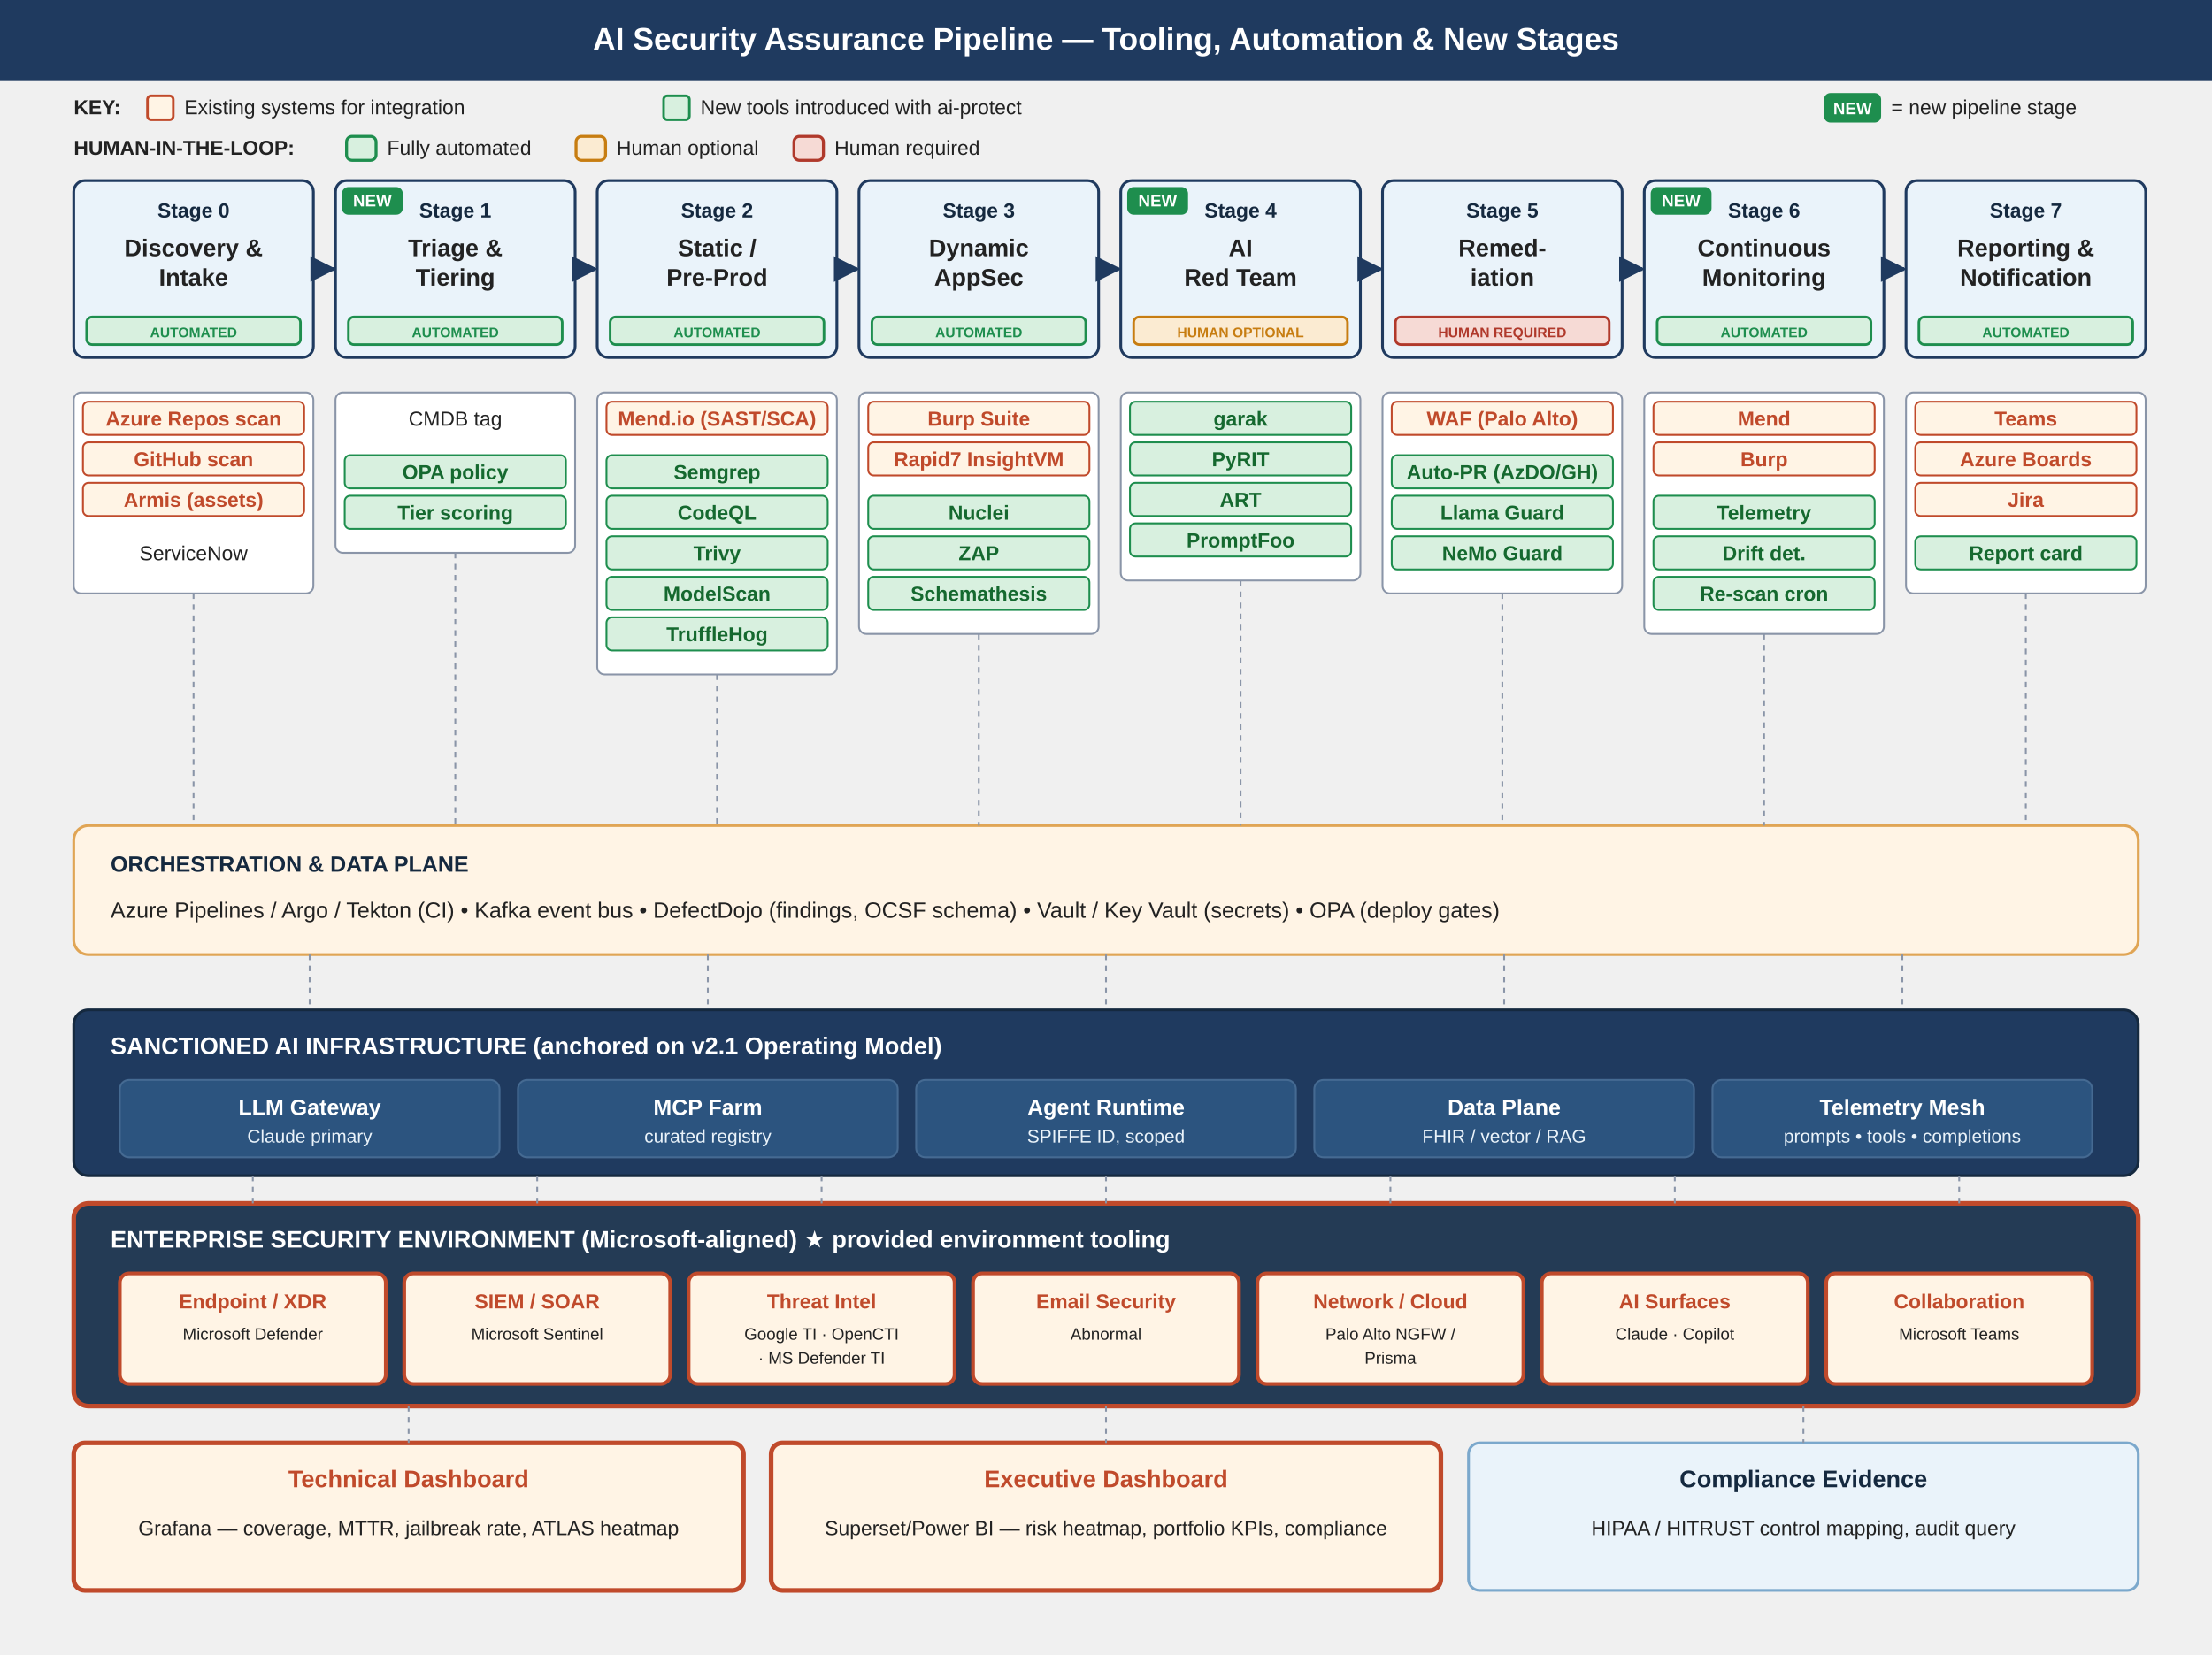
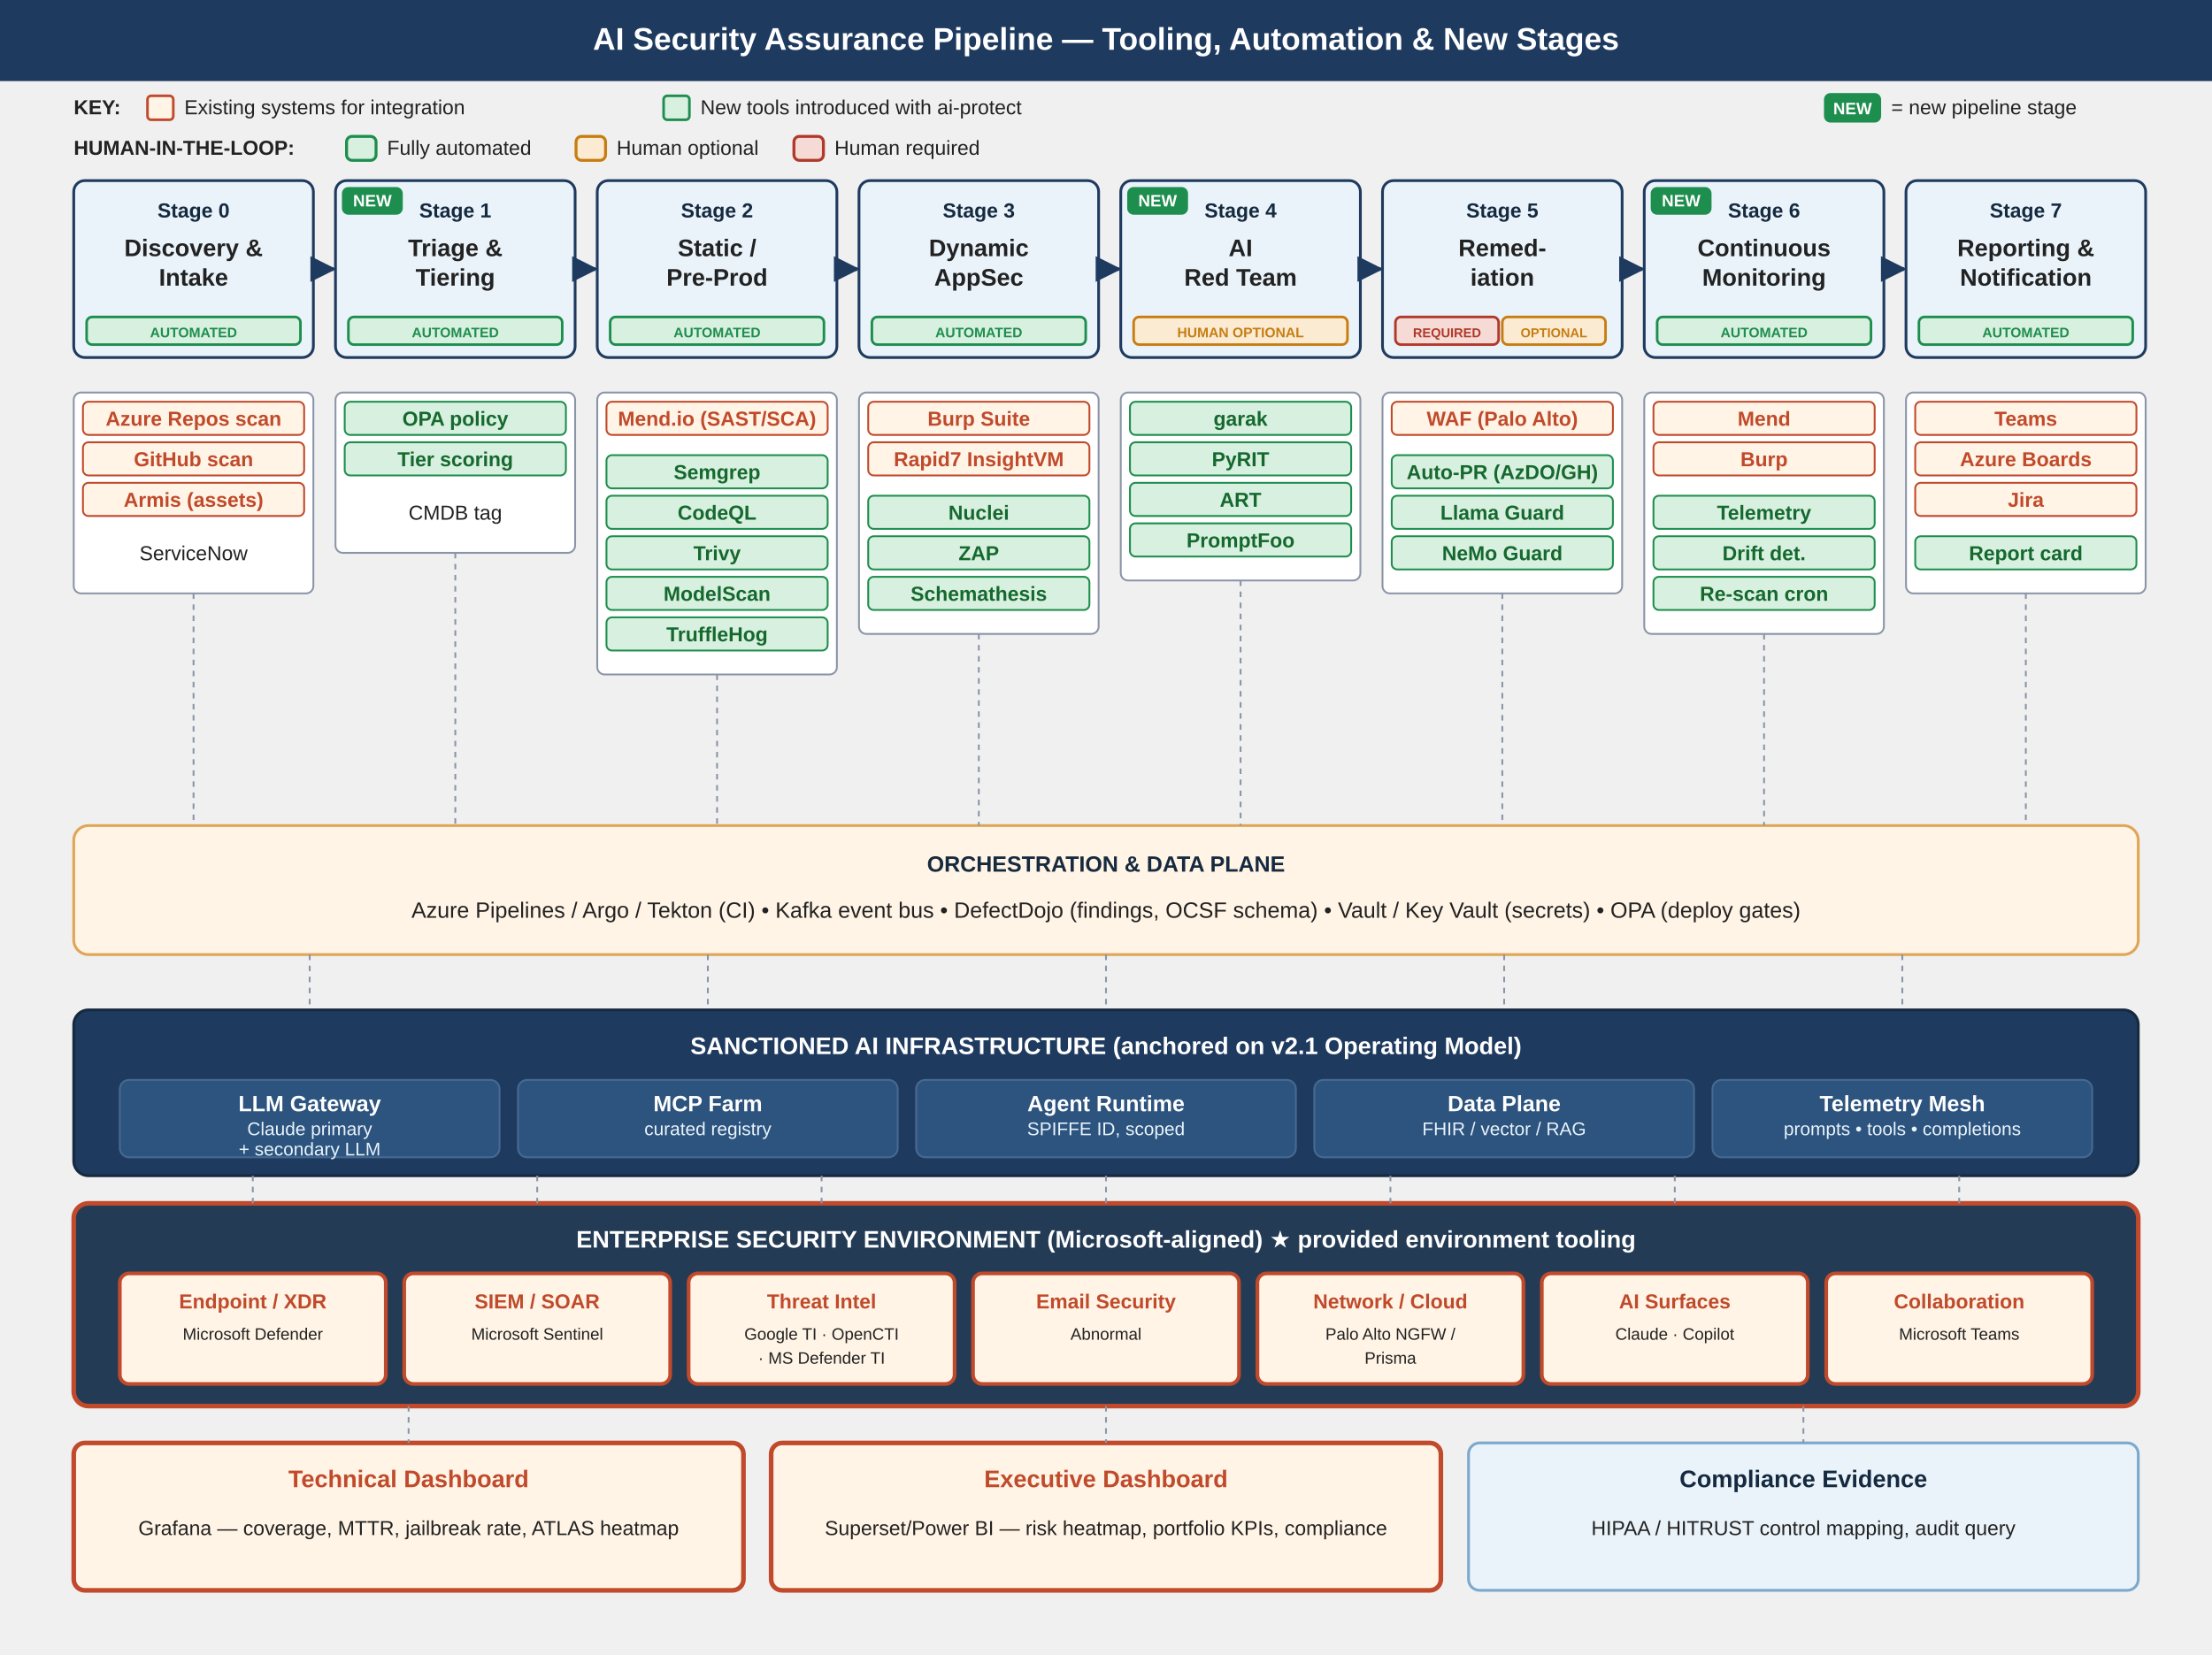
<svg xmlns="http://www.w3.org/2000/svg" width="1200" height="898" viewBox="0 0 1200 898" font-family="Arial, Helvetica, sans-serif">
  <defs>
    <marker id="arr" viewBox="0 0 10 10" refX="9" refY="5" markerWidth="7" markerHeight="7" orient="auto-start-reverse">
      <path d="M 0 0 L 10 5 L 0 10 z" fill="#1F3A5F" />
    </marker>
    <marker id="arrL" viewBox="0 0 10 10" refX="9" refY="5" markerWidth="7" markerHeight="7" orient="auto-start-reverse">
      <path d="M 0 0 L 10 5 L 0 10 z" fill="#8A95A8" />
    </marker>
    <marker id="arrA" viewBox="0 0 10 10" refX="9" refY="5" markerWidth="7" markerHeight="7" orient="auto-start-reverse">
      <path d="M 0 0 L 10 5 L 0 10 z" fill="#C04A2B" />
    </marker>
  </defs>
  <rect x="0" y="0" width="1200" height="44" fill="#1F3A5F" stroke="#1F3A5F" stroke-width="0" rx="0" ry="0" />
  <text x="600.0" y="27" font-size="17" fill="#FFFFFF" text-anchor="middle" font-weight="bold">AI Security Assurance Pipeline — Tooling, Automation &amp; New Stages</text>
  <text x="40" y="62" font-size="11" fill="#222222" text-anchor="start" font-weight="bold">KEY:</text>
  <rect x="80" y="52" width="14" height="13" fill="#FFF4E5" stroke="#C04A2B" stroke-width="1.4" rx="2" ry="2" />
  <text x="100" y="62" font-size="11" fill="#222222" text-anchor="start" font-weight="normal">Existing systems for integration</text>
  <rect x="360" y="52" width="14" height="13" fill="#D8F0DF" stroke="#1E8E4E" stroke-width="1.4" rx="2" ry="2" />
  <text x="380" y="62" font-size="11" fill="#222222" text-anchor="start" font-weight="normal">New tools introduced with ai-protect</text>
  <rect x="990" y="51" width="30" height="15" fill="#1E8E4E" stroke="#1E8E4E" stroke-width="1" rx="3" ry="3" />
  <text x="1005" y="62" font-size="9" fill="#FFFFFF" text-anchor="middle" font-weight="bold">NEW</text>
  <text x="1026" y="62" font-size="11" fill="#222222" text-anchor="start" font-weight="normal">= new pipeline stage</text>
  <text x="40" y="84" font-size="11" fill="#222222" text-anchor="start" font-weight="bold">HUMAN-IN-THE-LOOP:</text>
  <rect x="188" y="74" width="16" height="13" fill="#D8F0DF" stroke="#1E8E4E" stroke-width="1.6" rx="3" ry="3" />
  <text x="210" y="84" font-size="11" fill="#222222" text-anchor="start" font-weight="normal">Fully automated</text>
  <rect x="312.5" y="74" width="16" height="13" fill="#FBEBD2" stroke="#C77D11" stroke-width="1.6" rx="3" ry="3" />
  <text x="334.5" y="84" font-size="11" fill="#222222" text-anchor="start" font-weight="normal">Human optional</text>
  <rect x="430.7" y="74" width="16" height="13" fill="#F6DAD5" stroke="#B0392B" stroke-width="1.6" rx="3" ry="3" />
  <text x="452.7" y="84" font-size="11" fill="#222222" text-anchor="start" font-weight="normal">Human required</text>
  <rect x="40" y="98" width="130" height="96" fill="#EAF3FA" stroke="#1F3A5F" stroke-width="1.5" rx="6" ry="6" />
  <text x="105.0" y="118" font-size="11" fill="#15293F" text-anchor="middle" font-weight="bold">Stage 0</text>
  <text x="105.0" y="139" font-size="13" fill="#222222" text-anchor="middle" font-weight="bold">Discovery &amp;</text>
  <text x="105.0" y="155" font-size="13" fill="#222222" text-anchor="middle" font-weight="bold">Intake</text>
-   <rect x="47" y="172" width="116" height="15" fill="#D8F0DF" stroke="#1E8E4E" stroke-width="1.4" rx="3" ry="3" />
+   <rect x="47.0" y="172" width="116.0" height="15" fill="#D8F0DF" stroke="#1E8E4E" stroke-width="1.4" rx="3" ry="3" />
  <text x="105.0" y="183" font-size="7.5" fill="#1E8E4E" text-anchor="middle" font-weight="bold">AUTOMATED</text>
  <line x1="171" y1="146.0" x2="181" y2="146.0" stroke="#1F3A5F" stroke-width="2" marker-end="url(#arr)" />
  <rect x="182" y="98" width="130" height="96" fill="#EAF3FA" stroke="#1F3A5F" stroke-width="1.5" rx="6" ry="6" />
  <text x="247.0" y="118" font-size="11" fill="#15293F" text-anchor="middle" font-weight="bold">Stage 1</text>
  <text x="247.0" y="139" font-size="13" fill="#222222" text-anchor="middle" font-weight="bold">Triage &amp;</text>
  <text x="247.0" y="155" font-size="13" fill="#222222" text-anchor="middle" font-weight="bold">Tiering</text>
  <rect x="186" y="102" width="32" height="14" fill="#1E8E4E" stroke="#1E8E4E" stroke-width="1" rx="3" ry="3" />
  <text x="202" y="112" font-size="9" fill="#FFFFFF" text-anchor="middle" font-weight="bold">NEW</text>
-   <rect x="189" y="172" width="116" height="15" fill="#D8F0DF" stroke="#1E8E4E" stroke-width="1.4" rx="3" ry="3" />
+   <rect x="189.0" y="172" width="116.0" height="15" fill="#D8F0DF" stroke="#1E8E4E" stroke-width="1.4" rx="3" ry="3" />
  <text x="247.0" y="183" font-size="7.5" fill="#1E8E4E" text-anchor="middle" font-weight="bold">AUTOMATED</text>
  <line x1="313" y1="146.0" x2="323" y2="146.0" stroke="#1F3A5F" stroke-width="2" marker-end="url(#arr)" />
  <rect x="324" y="98" width="130" height="96" fill="#EAF3FA" stroke="#1F3A5F" stroke-width="1.5" rx="6" ry="6" />
  <text x="389.0" y="118" font-size="11" fill="#15293F" text-anchor="middle" font-weight="bold">Stage 2</text>
  <text x="389.0" y="139" font-size="13" fill="#222222" text-anchor="middle" font-weight="bold">Static /</text>
  <text x="389.0" y="155" font-size="13" fill="#222222" text-anchor="middle" font-weight="bold">Pre-Prod</text>
-   <rect x="331" y="172" width="116" height="15" fill="#D8F0DF" stroke="#1E8E4E" stroke-width="1.4" rx="3" ry="3" />
+   <rect x="331.0" y="172" width="116.0" height="15" fill="#D8F0DF" stroke="#1E8E4E" stroke-width="1.4" rx="3" ry="3" />
  <text x="389.0" y="183" font-size="7.5" fill="#1E8E4E" text-anchor="middle" font-weight="bold">AUTOMATED</text>
  <line x1="455" y1="146.0" x2="465" y2="146.0" stroke="#1F3A5F" stroke-width="2" marker-end="url(#arr)" />
  <rect x="466" y="98" width="130" height="96" fill="#EAF3FA" stroke="#1F3A5F" stroke-width="1.5" rx="6" ry="6" />
  <text x="531.0" y="118" font-size="11" fill="#15293F" text-anchor="middle" font-weight="bold">Stage 3</text>
  <text x="531.0" y="139" font-size="13" fill="#222222" text-anchor="middle" font-weight="bold">Dynamic</text>
  <text x="531.0" y="155" font-size="13" fill="#222222" text-anchor="middle" font-weight="bold">AppSec</text>
-   <rect x="473" y="172" width="116" height="15" fill="#D8F0DF" stroke="#1E8E4E" stroke-width="1.4" rx="3" ry="3" />
+   <rect x="473.0" y="172" width="116.0" height="15" fill="#D8F0DF" stroke="#1E8E4E" stroke-width="1.4" rx="3" ry="3" />
  <text x="531.0" y="183" font-size="7.5" fill="#1E8E4E" text-anchor="middle" font-weight="bold">AUTOMATED</text>
  <line x1="597" y1="146.0" x2="607" y2="146.0" stroke="#1F3A5F" stroke-width="2" marker-end="url(#arr)" />
  <rect x="608" y="98" width="130" height="96" fill="#EAF3FA" stroke="#1F3A5F" stroke-width="1.5" rx="6" ry="6" />
  <text x="673.0" y="118" font-size="11" fill="#15293F" text-anchor="middle" font-weight="bold">Stage 4</text>
  <text x="673.0" y="139" font-size="13" fill="#222222" text-anchor="middle" font-weight="bold">AI</text>
  <text x="673.0" y="155" font-size="13" fill="#222222" text-anchor="middle" font-weight="bold">Red Team</text>
  <rect x="612" y="102" width="32" height="14" fill="#1E8E4E" stroke="#1E8E4E" stroke-width="1" rx="3" ry="3" />
  <text x="628" y="112" font-size="9" fill="#FFFFFF" text-anchor="middle" font-weight="bold">NEW</text>
-   <rect x="615" y="172" width="116" height="15" fill="#FBEBD2" stroke="#C77D11" stroke-width="1.4" rx="3" ry="3" />
+   <rect x="615.0" y="172" width="116.0" height="15" fill="#FBEBD2" stroke="#C77D11" stroke-width="1.4" rx="3" ry="3" />
  <text x="673.0" y="183" font-size="7.5" fill="#C77D11" text-anchor="middle" font-weight="bold">HUMAN OPTIONAL</text>
  <line x1="739" y1="146.0" x2="749" y2="146.0" stroke="#1F3A5F" stroke-width="2" marker-end="url(#arr)" />
  <rect x="750" y="98" width="130" height="96" fill="#EAF3FA" stroke="#1F3A5F" stroke-width="1.5" rx="6" ry="6" />
  <text x="815.0" y="118" font-size="11" fill="#15293F" text-anchor="middle" font-weight="bold">Stage 5</text>
  <text x="815.0" y="139" font-size="13" fill="#222222" text-anchor="middle" font-weight="bold">Remed-</text>
  <text x="815.0" y="155" font-size="13" fill="#222222" text-anchor="middle" font-weight="bold">iation</text>
-   <rect x="757" y="172" width="116" height="15" fill="#F6DAD5" stroke="#B0392B" stroke-width="1.4" rx="3" ry="3" />
-   <text x="815.0" y="183" font-size="7.5" fill="#B0392B" text-anchor="middle" font-weight="bold">HUMAN REQUIRED</text>
+   <rect x="757.0" y="172" width="56.0" height="15" fill="#F6DAD5" stroke="#B0392B" stroke-width="1.4" rx="3" ry="3" />
+   <text x="785.0" y="183" font-size="7" fill="#B0392B" text-anchor="middle" font-weight="bold">REQUIRED</text>
+   <rect x="815.0" y="172" width="56.0" height="15" fill="#FBEBD2" stroke="#C77D11" stroke-width="1.4" rx="3" ry="3" />
+   <text x="843.0" y="183" font-size="7" fill="#C77D11" text-anchor="middle" font-weight="bold">OPTIONAL</text>
  <line x1="881" y1="146.0" x2="891" y2="146.0" stroke="#1F3A5F" stroke-width="2" marker-end="url(#arr)" />
  <rect x="892" y="98" width="130" height="96" fill="#EAF3FA" stroke="#1F3A5F" stroke-width="1.5" rx="6" ry="6" />
  <text x="957.0" y="118" font-size="11" fill="#15293F" text-anchor="middle" font-weight="bold">Stage 6</text>
  <text x="957.0" y="139" font-size="13" fill="#222222" text-anchor="middle" font-weight="bold">Continuous</text>
  <text x="957.0" y="155" font-size="13" fill="#222222" text-anchor="middle" font-weight="bold">Monitoring</text>
  <rect x="896" y="102" width="32" height="14" fill="#1E8E4E" stroke="#1E8E4E" stroke-width="1" rx="3" ry="3" />
  <text x="912" y="112" font-size="9" fill="#FFFFFF" text-anchor="middle" font-weight="bold">NEW</text>
-   <rect x="899" y="172" width="116" height="15" fill="#D8F0DF" stroke="#1E8E4E" stroke-width="1.4" rx="3" ry="3" />
+   <rect x="899.0" y="172" width="116.0" height="15" fill="#D8F0DF" stroke="#1E8E4E" stroke-width="1.4" rx="3" ry="3" />
  <text x="957.0" y="183" font-size="7.5" fill="#1E8E4E" text-anchor="middle" font-weight="bold">AUTOMATED</text>
  <line x1="1023" y1="146.0" x2="1033" y2="146.0" stroke="#1F3A5F" stroke-width="2" marker-end="url(#arr)" />
  <rect x="1034" y="98" width="130" height="96" fill="#EAF3FA" stroke="#1F3A5F" stroke-width="1.5" rx="6" ry="6" />
  <text x="1099.0" y="118" font-size="11" fill="#15293F" text-anchor="middle" font-weight="bold">Stage 7</text>
  <text x="1099.0" y="139" font-size="13" fill="#222222" text-anchor="middle" font-weight="bold">Reporting &amp;</text>
  <text x="1099.0" y="155" font-size="13" fill="#222222" text-anchor="middle" font-weight="bold">Notification</text>
-   <rect x="1041" y="172" width="116" height="15" fill="#D8F0DF" stroke="#1E8E4E" stroke-width="1.4" rx="3" ry="3" />
+   <rect x="1041.0" y="172" width="116.0" height="15" fill="#D8F0DF" stroke="#1E8E4E" stroke-width="1.4" rx="3" ry="3" />
  <text x="1099.0" y="183" font-size="7.5" fill="#1E8E4E" text-anchor="middle" font-weight="bold">AUTOMATED</text>
  <rect x="40" y="213" width="130" height="109" fill="#FFFFFF" stroke="#8A95A8" stroke-width="1" rx="4" ry="4" />
  <rect x="45" y="218" width="120" height="18" fill="#FFF4E5" stroke="#C04A2B" stroke-width="1" rx="3" ry="3" />
  <text x="105.0" y="231" font-size="11" fill="#C04A2B" text-anchor="middle" font-weight="bold">Azure Repos scan</text>
  <rect x="45" y="240" width="120" height="18" fill="#FFF4E5" stroke="#C04A2B" stroke-width="1" rx="3" ry="3" />
  <text x="105.0" y="253" font-size="11" fill="#C04A2B" text-anchor="middle" font-weight="bold">GitHub scan</text>
  <rect x="45" y="262" width="120" height="18" fill="#FFF4E5" stroke="#C04A2B" stroke-width="1" rx="3" ry="3" />
  <text x="105.0" y="275" font-size="11" fill="#C04A2B" text-anchor="middle" font-weight="bold">Armis (assets)</text>
  <text x="105.0" y="304" font-size="11" fill="#222222" text-anchor="middle" font-weight="normal">ServiceNow</text>
  <rect x="182" y="213" width="130" height="87" fill="#FFFFFF" stroke="#8A95A8" stroke-width="1" rx="4" ry="4" />
-   <text x="247.0" y="231" font-size="11" fill="#222222" text-anchor="middle" font-weight="normal">CMDB tag</text>
-   <rect x="187" y="247" width="120" height="18" fill="#D8F0DF" stroke="#1E8E4E" stroke-width="1" rx="3" ry="3" />
-   <text x="247.0" y="260" font-size="11" fill="#15692F" text-anchor="middle" font-weight="bold">OPA policy</text>
-   <rect x="187" y="269" width="120" height="18" fill="#D8F0DF" stroke="#1E8E4E" stroke-width="1" rx="3" ry="3" />
-   <text x="247.0" y="282" font-size="11" fill="#15692F" text-anchor="middle" font-weight="bold">Tier scoring</text>
+   <rect x="187" y="218" width="120" height="18" fill="#D8F0DF" stroke="#1E8E4E" stroke-width="1" rx="3" ry="3" />
+   <text x="247.0" y="231" font-size="11" fill="#15692F" text-anchor="middle" font-weight="bold">OPA policy</text>
+   <rect x="187" y="240" width="120" height="18" fill="#D8F0DF" stroke="#1E8E4E" stroke-width="1" rx="3" ry="3" />
+   <text x="247.0" y="253" font-size="11" fill="#15692F" text-anchor="middle" font-weight="bold">Tier scoring</text>
+   <text x="247.0" y="282" font-size="11" fill="#222222" text-anchor="middle" font-weight="normal">CMDB tag</text>
  <rect x="324" y="213" width="130" height="153" fill="#FFFFFF" stroke="#8A95A8" stroke-width="1" rx="4" ry="4" />
  <rect x="329" y="218" width="120" height="18" fill="#FFF4E5" stroke="#C04A2B" stroke-width="1" rx="3" ry="3" />
  <text x="389.0" y="231" font-size="11" fill="#C04A2B" text-anchor="middle" font-weight="bold">Mend.io (SAST/SCA)</text>
  <rect x="329" y="247" width="120" height="18" fill="#D8F0DF" stroke="#1E8E4E" stroke-width="1" rx="3" ry="3" />
  <text x="389.0" y="260" font-size="11" fill="#15692F" text-anchor="middle" font-weight="bold">Semgrep</text>
  <rect x="329" y="269" width="120" height="18" fill="#D8F0DF" stroke="#1E8E4E" stroke-width="1" rx="3" ry="3" />
  <text x="389.0" y="282" font-size="11" fill="#15692F" text-anchor="middle" font-weight="bold">CodeQL</text>
  <rect x="329" y="291" width="120" height="18" fill="#D8F0DF" stroke="#1E8E4E" stroke-width="1" rx="3" ry="3" />
  <text x="389.0" y="304" font-size="11" fill="#15692F" text-anchor="middle" font-weight="bold">Trivy</text>
  <rect x="329" y="313" width="120" height="18" fill="#D8F0DF" stroke="#1E8E4E" stroke-width="1" rx="3" ry="3" />
  <text x="389.0" y="326" font-size="11" fill="#15692F" text-anchor="middle" font-weight="bold">ModelScan</text>
  <rect x="329" y="335" width="120" height="18" fill="#D8F0DF" stroke="#1E8E4E" stroke-width="1" rx="3" ry="3" />
  <text x="389.0" y="348" font-size="11" fill="#15692F" text-anchor="middle" font-weight="bold">TruffleHog</text>
  <rect x="466" y="213" width="130" height="131" fill="#FFFFFF" stroke="#8A95A8" stroke-width="1" rx="4" ry="4" />
  <rect x="471" y="218" width="120" height="18" fill="#FFF4E5" stroke="#C04A2B" stroke-width="1" rx="3" ry="3" />
  <text x="531.0" y="231" font-size="11" fill="#C04A2B" text-anchor="middle" font-weight="bold">Burp Suite</text>
  <rect x="471" y="240" width="120" height="18" fill="#FFF4E5" stroke="#C04A2B" stroke-width="1" rx="3" ry="3" />
  <text x="531.0" y="253" font-size="11" fill="#C04A2B" text-anchor="middle" font-weight="bold">Rapid7 InsightVM</text>
  <rect x="471" y="269" width="120" height="18" fill="#D8F0DF" stroke="#1E8E4E" stroke-width="1" rx="3" ry="3" />
  <text x="531.0" y="282" font-size="11" fill="#15692F" text-anchor="middle" font-weight="bold">Nuclei</text>
  <rect x="471" y="291" width="120" height="18" fill="#D8F0DF" stroke="#1E8E4E" stroke-width="1" rx="3" ry="3" />
  <text x="531.0" y="304" font-size="11" fill="#15692F" text-anchor="middle" font-weight="bold">ZAP</text>
  <rect x="471" y="313" width="120" height="18" fill="#D8F0DF" stroke="#1E8E4E" stroke-width="1" rx="3" ry="3" />
  <text x="531.0" y="326" font-size="11" fill="#15692F" text-anchor="middle" font-weight="bold">Schemathesis</text>
  <rect x="608" y="213" width="130" height="102" fill="#FFFFFF" stroke="#8A95A8" stroke-width="1" rx="4" ry="4" />
  <rect x="613" y="218" width="120" height="18" fill="#D8F0DF" stroke="#1E8E4E" stroke-width="1" rx="3" ry="3" />
  <text x="673.0" y="231" font-size="11" fill="#15692F" text-anchor="middle" font-weight="bold">garak</text>
  <rect x="613" y="240" width="120" height="18" fill="#D8F0DF" stroke="#1E8E4E" stroke-width="1" rx="3" ry="3" />
  <text x="673.0" y="253" font-size="11" fill="#15692F" text-anchor="middle" font-weight="bold">PyRIT</text>
  <rect x="613" y="262" width="120" height="18" fill="#D8F0DF" stroke="#1E8E4E" stroke-width="1" rx="3" ry="3" />
  <text x="673.0" y="275" font-size="11" fill="#15692F" text-anchor="middle" font-weight="bold">ART</text>
  <rect x="613" y="284" width="120" height="18" fill="#D8F0DF" stroke="#1E8E4E" stroke-width="1" rx="3" ry="3" />
  <text x="673.0" y="297" font-size="11" fill="#15692F" text-anchor="middle" font-weight="bold">PromptFoo</text>
  <rect x="750" y="213" width="130" height="109" fill="#FFFFFF" stroke="#8A95A8" stroke-width="1" rx="4" ry="4" />
  <rect x="755" y="218" width="120" height="18" fill="#FFF4E5" stroke="#C04A2B" stroke-width="1" rx="3" ry="3" />
  <text x="815.0" y="231" font-size="11" fill="#C04A2B" text-anchor="middle" font-weight="bold">WAF (Palo Alto)</text>
  <rect x="755" y="247" width="120" height="18" fill="#D8F0DF" stroke="#1E8E4E" stroke-width="1" rx="3" ry="3" />
  <text x="815.0" y="260" font-size="11" fill="#15692F" text-anchor="middle" font-weight="bold">Auto-PR (AzDO/GH)</text>
  <rect x="755" y="269" width="120" height="18" fill="#D8F0DF" stroke="#1E8E4E" stroke-width="1" rx="3" ry="3" />
  <text x="815.0" y="282" font-size="11" fill="#15692F" text-anchor="middle" font-weight="bold">Llama Guard</text>
  <rect x="755" y="291" width="120" height="18" fill="#D8F0DF" stroke="#1E8E4E" stroke-width="1" rx="3" ry="3" />
  <text x="815.0" y="304" font-size="11" fill="#15692F" text-anchor="middle" font-weight="bold">NeMo Guard</text>
  <rect x="892" y="213" width="130" height="131" fill="#FFFFFF" stroke="#8A95A8" stroke-width="1" rx="4" ry="4" />
  <rect x="897" y="218" width="120" height="18" fill="#FFF4E5" stroke="#C04A2B" stroke-width="1" rx="3" ry="3" />
  <text x="957.0" y="231" font-size="11" fill="#C04A2B" text-anchor="middle" font-weight="bold">Mend</text>
  <rect x="897" y="240" width="120" height="18" fill="#FFF4E5" stroke="#C04A2B" stroke-width="1" rx="3" ry="3" />
  <text x="957.0" y="253" font-size="11" fill="#C04A2B" text-anchor="middle" font-weight="bold">Burp</text>
  <rect x="897" y="269" width="120" height="18" fill="#D8F0DF" stroke="#1E8E4E" stroke-width="1" rx="3" ry="3" />
  <text x="957.0" y="282" font-size="11" fill="#15692F" text-anchor="middle" font-weight="bold">Telemetry</text>
  <rect x="897" y="291" width="120" height="18" fill="#D8F0DF" stroke="#1E8E4E" stroke-width="1" rx="3" ry="3" />
  <text x="957.0" y="304" font-size="11" fill="#15692F" text-anchor="middle" font-weight="bold">Drift det.</text>
  <rect x="897" y="313" width="120" height="18" fill="#D8F0DF" stroke="#1E8E4E" stroke-width="1" rx="3" ry="3" />
  <text x="957.0" y="326" font-size="11" fill="#15692F" text-anchor="middle" font-weight="bold">Re-scan cron</text>
  <rect x="1034" y="213" width="130" height="109" fill="#FFFFFF" stroke="#8A95A8" stroke-width="1" rx="4" ry="4" />
  <rect x="1039" y="218" width="120" height="18" fill="#FFF4E5" stroke="#C04A2B" stroke-width="1" rx="3" ry="3" />
  <text x="1099.0" y="231" font-size="11" fill="#C04A2B" text-anchor="middle" font-weight="bold">Teams</text>
  <rect x="1039" y="240" width="120" height="18" fill="#FFF4E5" stroke="#C04A2B" stroke-width="1" rx="3" ry="3" />
  <text x="1099.0" y="253" font-size="11" fill="#C04A2B" text-anchor="middle" font-weight="bold">Azure Boards</text>
  <rect x="1039" y="262" width="120" height="18" fill="#FFF4E5" stroke="#C04A2B" stroke-width="1" rx="3" ry="3" />
  <text x="1099.0" y="275" font-size="11" fill="#C04A2B" text-anchor="middle" font-weight="bold">Jira</text>
  <rect x="1039" y="291" width="120" height="18" fill="#D8F0DF" stroke="#1E8E4E" stroke-width="1" rx="3" ry="3" />
  <text x="1099.0" y="304" font-size="11" fill="#15692F" text-anchor="middle" font-weight="bold">Report card</text>
  <rect x="40" y="448" width="1120" height="70" fill="#FFF4E5" stroke="#E0A555" stroke-width="1.5" rx="8" ry="8" />
-   <text x="60" y="473" font-size="12" fill="#15293F" text-anchor="start" font-weight="bold">ORCHESTRATION &amp; DATA PLANE</text>
-   <text x="60" y="498" font-size="12" fill="#222222" text-anchor="start" font-weight="normal">Azure Pipelines / Argo / Tekton (CI)  •  Kafka event bus  •  DefectDojo (findings, OCSF schema)  •  Vault / Key Vault (secrets)  •  OPA (deploy gates)</text>
+   <text x="600.0" y="473" font-size="12" fill="#15293F" text-anchor="middle" font-weight="bold">ORCHESTRATION &amp; DATA PLANE</text>
+   <text x="600.0" y="498" font-size="12" fill="#222222" text-anchor="middle" font-weight="normal">Azure Pipelines / Argo / Tekton (CI)  •  Kafka event bus  •  DefectDojo (findings, OCSF schema)  •  Vault / Key Vault (secrets)  •  OPA (deploy gates)</text>
  <rect x="40" y="548" width="1120" height="90" fill="#1F3A5F" stroke="#15293F" stroke-width="1.5" rx="8" ry="8" />
-   <text x="60" y="572" font-size="13" fill="#FFFFFF" text-anchor="start" font-weight="bold">SANCTIONED AI INFRASTRUCTURE  (anchored on v2.1 Operating Model)</text>
+   <text x="600.0" y="572" font-size="13" fill="#FFFFFF" text-anchor="middle" font-weight="bold">SANCTIONED AI INFRASTRUCTURE  (anchored on v2.1 Operating Model)</text>
  <rect x="65.0" y="586" width="206.0" height="42" fill="#2C547F" stroke="#456A92" stroke-width="1" rx="5" ry="5" />
-   <text x="168.0" y="605" font-size="12" fill="#FFFFFF" text-anchor="middle" font-weight="bold">LLM Gateway</text>
-   <text x="168.0" y="620" font-size="10" fill="#EAF3FA" text-anchor="middle" font-weight="normal">Claude primary</text>
+   <text x="168.0" y="603" font-size="12" fill="#FFFFFF" text-anchor="middle" font-weight="bold">LLM Gateway</text>
+   <text x="168.0" y="616" font-size="10" fill="#EAF3FA" text-anchor="middle" font-weight="normal">Claude primary</text>
+   <text x="168.0" y="627" font-size="10" fill="#EAF3FA" text-anchor="middle" font-weight="normal">+ secondary LLM</text>
  <rect x="281.0" y="586" width="206.0" height="42" fill="#2C547F" stroke="#456A92" stroke-width="1" rx="5" ry="5" />
-   <text x="384.0" y="605" font-size="12" fill="#FFFFFF" text-anchor="middle" font-weight="bold">MCP Farm</text>
-   <text x="384.0" y="620" font-size="10" fill="#EAF3FA" text-anchor="middle" font-weight="normal">curated registry</text>
+   <text x="384.0" y="603" font-size="12" fill="#FFFFFF" text-anchor="middle" font-weight="bold">MCP Farm</text>
+   <text x="384.0" y="616" font-size="10" fill="#EAF3FA" text-anchor="middle" font-weight="normal">curated registry</text>
  <rect x="497.0" y="586" width="206.0" height="42" fill="#2C547F" stroke="#456A92" stroke-width="1" rx="5" ry="5" />
-   <text x="600.0" y="605" font-size="12" fill="#FFFFFF" text-anchor="middle" font-weight="bold">Agent Runtime</text>
-   <text x="600.0" y="620" font-size="10" fill="#EAF3FA" text-anchor="middle" font-weight="normal">SPIFFE ID, scoped</text>
+   <text x="600.0" y="603" font-size="12" fill="#FFFFFF" text-anchor="middle" font-weight="bold">Agent Runtime</text>
+   <text x="600.0" y="616" font-size="10" fill="#EAF3FA" text-anchor="middle" font-weight="normal">SPIFFE ID, scoped</text>
  <rect x="713.0" y="586" width="206.0" height="42" fill="#2C547F" stroke="#456A92" stroke-width="1" rx="5" ry="5" />
-   <text x="816.0" y="605" font-size="12" fill="#FFFFFF" text-anchor="middle" font-weight="bold">Data Plane</text>
-   <text x="816.0" y="620" font-size="10" fill="#EAF3FA" text-anchor="middle" font-weight="normal">FHIR / vector / RAG</text>
+   <text x="816.0" y="603" font-size="12" fill="#FFFFFF" text-anchor="middle" font-weight="bold">Data Plane</text>
+   <text x="816.0" y="616" font-size="10" fill="#EAF3FA" text-anchor="middle" font-weight="normal">FHIR / vector / RAG</text>
  <rect x="929.0" y="586" width="206.0" height="42" fill="#2C547F" stroke="#456A92" stroke-width="1" rx="5" ry="5" />
-   <text x="1032.0" y="605" font-size="12" fill="#FFFFFF" text-anchor="middle" font-weight="bold">Telemetry Mesh</text>
-   <text x="1032.0" y="620" font-size="10" fill="#EAF3FA" text-anchor="middle" font-weight="normal">prompts • tools • completions</text>
+   <text x="1032.0" y="603" font-size="12" fill="#FFFFFF" text-anchor="middle" font-weight="bold">Telemetry Mesh</text>
+   <text x="1032.0" y="616" font-size="10" fill="#EAF3FA" text-anchor="middle" font-weight="normal">prompts • tools • completions</text>
  <rect x="40" y="653" width="1120" height="110" fill="#243B55" stroke="#C04A2B" stroke-width="2.5" rx="8" ry="8" />
-   <text x="60" y="677" font-size="13" fill="#FFFFFF" text-anchor="start" font-weight="bold">ENTERPRISE SECURITY ENVIRONMENT  (Microsoft-aligned)   ★ provided environment tooling</text>
+   <text x="600.0" y="677" font-size="13" fill="#FFFFFF" text-anchor="middle" font-weight="bold">ENTERPRISE SECURITY ENVIRONMENT  (Microsoft-aligned)   ★ provided environment tooling</text>
  <rect x="65.0" y="691" width="144.286" height="60" fill="#FFF4E5" stroke="#C04A2B" stroke-width="2" rx="5" ry="5" />
  <text x="137.143" y="710" font-size="11" fill="#C04A2B" text-anchor="middle" font-weight="bold">Endpoint / XDR</text>
  <text x="137.143" y="727" font-size="9" fill="#222222" text-anchor="middle" font-weight="normal">Microsoft Defender</text>
  <rect x="219.286" y="691" width="144.286" height="60" fill="#FFF4E5" stroke="#C04A2B" stroke-width="2" rx="5" ry="5" />
  <text x="291.429" y="710" font-size="11" fill="#C04A2B" text-anchor="middle" font-weight="bold">SIEM / SOAR</text>
  <text x="291.429" y="727" font-size="9" fill="#222222" text-anchor="middle" font-weight="normal">Microsoft Sentinel</text>
  <rect x="373.571" y="691" width="144.286" height="60" fill="#FFF4E5" stroke="#C04A2B" stroke-width="2" rx="5" ry="5" />
  <text x="445.714" y="710" font-size="11" fill="#C04A2B" text-anchor="middle" font-weight="bold">Threat Intel</text>
  <text x="445.714" y="727" font-size="9" fill="#222222" text-anchor="middle" font-weight="normal">Google TI · OpenCTI</text>
  <text x="445.714" y="740" font-size="9" fill="#222222" text-anchor="middle" font-weight="normal">· MS Defender TI</text>
  <rect x="527.857" y="691" width="144.286" height="60" fill="#FFF4E5" stroke="#C04A2B" stroke-width="2" rx="5" ry="5" />
  <text x="600.0" y="710" font-size="11" fill="#C04A2B" text-anchor="middle" font-weight="bold">Email Security</text>
  <text x="600.0" y="727" font-size="9" fill="#222222" text-anchor="middle" font-weight="normal">Abnormal</text>
  <rect x="682.143" y="691" width="144.286" height="60" fill="#FFF4E5" stroke="#C04A2B" stroke-width="2" rx="5" ry="5" />
  <text x="754.286" y="710" font-size="11" fill="#C04A2B" text-anchor="middle" font-weight="bold">Network / Cloud</text>
  <text x="754.286" y="727" font-size="9" fill="#222222" text-anchor="middle" font-weight="normal">Palo Alto NGFW /</text>
  <text x="754.286" y="740" font-size="9" fill="#222222" text-anchor="middle" font-weight="normal">Prisma</text>
  <rect x="836.429" y="691" width="144.286" height="60" fill="#FFF4E5" stroke="#C04A2B" stroke-width="2" rx="5" ry="5" />
  <text x="908.571" y="710" font-size="11" fill="#C04A2B" text-anchor="middle" font-weight="bold">AI Surfaces</text>
  <text x="908.571" y="727" font-size="9" fill="#222222" text-anchor="middle" font-weight="normal">Claude · Copilot</text>
  <rect x="990.714" y="691" width="144.286" height="60" fill="#FFF4E5" stroke="#C04A2B" stroke-width="2" rx="5" ry="5" />
  <text x="1062.857" y="710" font-size="11" fill="#C04A2B" text-anchor="middle" font-weight="bold">Collaboration</text>
  <text x="1062.857" y="727" font-size="9" fill="#222222" text-anchor="middle" font-weight="normal">Microsoft Teams</text>
  <rect x="40.0" y="783" width="363.333" height="80" fill="#FFF4E5" stroke="#C04A2B" stroke-width="2.5" rx="6" ry="6" />
  <text x="221.667" y="807" font-size="13" fill="#C04A2B" text-anchor="middle" font-weight="bold">Technical Dashboard</text>
  <text x="221.667" y="833" font-size="11" fill="#222222" text-anchor="middle" font-weight="normal">Grafana — coverage, MTTR, jailbreak rate, ATLAS heatmap</text>
  <rect x="418.333" y="783" width="363.333" height="80" fill="#FFF4E5" stroke="#C04A2B" stroke-width="2.5" rx="6" ry="6" />
  <text x="600.0" y="807" font-size="13" fill="#C04A2B" text-anchor="middle" font-weight="bold">Executive Dashboard</text>
  <text x="600.0" y="833" font-size="11" fill="#222222" text-anchor="middle" font-weight="normal">Superset/Power BI — risk heatmap, portfolio KPIs, compliance</text>
  <rect x="796.667" y="783" width="363.333" height="80" fill="#EAF3FA" stroke="#7BA8CC" stroke-width="1.5" rx="6" ry="6" />
  <text x="978.333" y="807" font-size="13" fill="#15293F" text-anchor="middle" font-weight="bold">Compliance Evidence</text>
  <text x="978.333" y="833" font-size="11" fill="#222222" text-anchor="middle" font-weight="normal">HIPAA / HITRUST control mapping, audit query</text>
  <line x1="105.0" y1="322" x2="105.0" y2="448" stroke="#8A95A8" stroke-width="1" stroke-dasharray="3 3" />
  <line x1="247.0" y1="300" x2="247.0" y2="448" stroke="#8A95A8" stroke-width="1" stroke-dasharray="3 3" />
  <line x1="389.0" y1="366" x2="389.0" y2="448" stroke="#8A95A8" stroke-width="1" stroke-dasharray="3 3" />
  <line x1="531.0" y1="344" x2="531.0" y2="448" stroke="#8A95A8" stroke-width="1" stroke-dasharray="3 3" />
  <line x1="673.0" y1="315" x2="673.0" y2="448" stroke="#8A95A8" stroke-width="1" stroke-dasharray="3 3" />
  <line x1="815.0" y1="322" x2="815.0" y2="448" stroke="#8A95A8" stroke-width="1" stroke-dasharray="3 3" />
  <line x1="957.0" y1="344" x2="957.0" y2="448" stroke="#8A95A8" stroke-width="1" stroke-dasharray="3 3" />
  <line x1="1099.0" y1="322" x2="1099.0" y2="448" stroke="#8A95A8" stroke-width="1" stroke-dasharray="3 3" />
  <line x1="168.0" y1="518" x2="168.0" y2="548" stroke="#8A95A8" stroke-width="1" stroke-dasharray="3 3" />
  <line x1="384.0" y1="518" x2="384.0" y2="548" stroke="#8A95A8" stroke-width="1" stroke-dasharray="3 3" />
  <line x1="600.0" y1="518" x2="600.0" y2="548" stroke="#8A95A8" stroke-width="1" stroke-dasharray="3 3" />
  <line x1="816.0" y1="518" x2="816.0" y2="548" stroke="#8A95A8" stroke-width="1" stroke-dasharray="3 3" />
  <line x1="1032.0" y1="518" x2="1032.0" y2="548" stroke="#8A95A8" stroke-width="1" stroke-dasharray="3 3" />
  <line x1="137.143" y1="638" x2="137.143" y2="653" stroke="#8A95A8" stroke-width="1" stroke-dasharray="3 3" />
  <line x1="291.429" y1="638" x2="291.429" y2="653" stroke="#8A95A8" stroke-width="1" stroke-dasharray="3 3" />
  <line x1="445.714" y1="638" x2="445.714" y2="653" stroke="#8A95A8" stroke-width="1" stroke-dasharray="3 3" />
  <line x1="600.0" y1="638" x2="600.0" y2="653" stroke="#8A95A8" stroke-width="1" stroke-dasharray="3 3" />
  <line x1="754.286" y1="638" x2="754.286" y2="653" stroke="#8A95A8" stroke-width="1" stroke-dasharray="3 3" />
  <line x1="908.571" y1="638" x2="908.571" y2="653" stroke="#8A95A8" stroke-width="1" stroke-dasharray="3 3" />
  <line x1="1062.857" y1="638" x2="1062.857" y2="653" stroke="#8A95A8" stroke-width="1" stroke-dasharray="3 3" />
  <line x1="221.667" y1="763" x2="221.667" y2="783" stroke="#8A95A8" stroke-width="1" stroke-dasharray="3 3" />
  <line x1="600.0" y1="763" x2="600.0" y2="783" stroke="#8A95A8" stroke-width="1" stroke-dasharray="3 3" />
  <line x1="978.333" y1="763" x2="978.333" y2="783" stroke="#8A95A8" stroke-width="1" stroke-dasharray="3 3" />
</svg>
